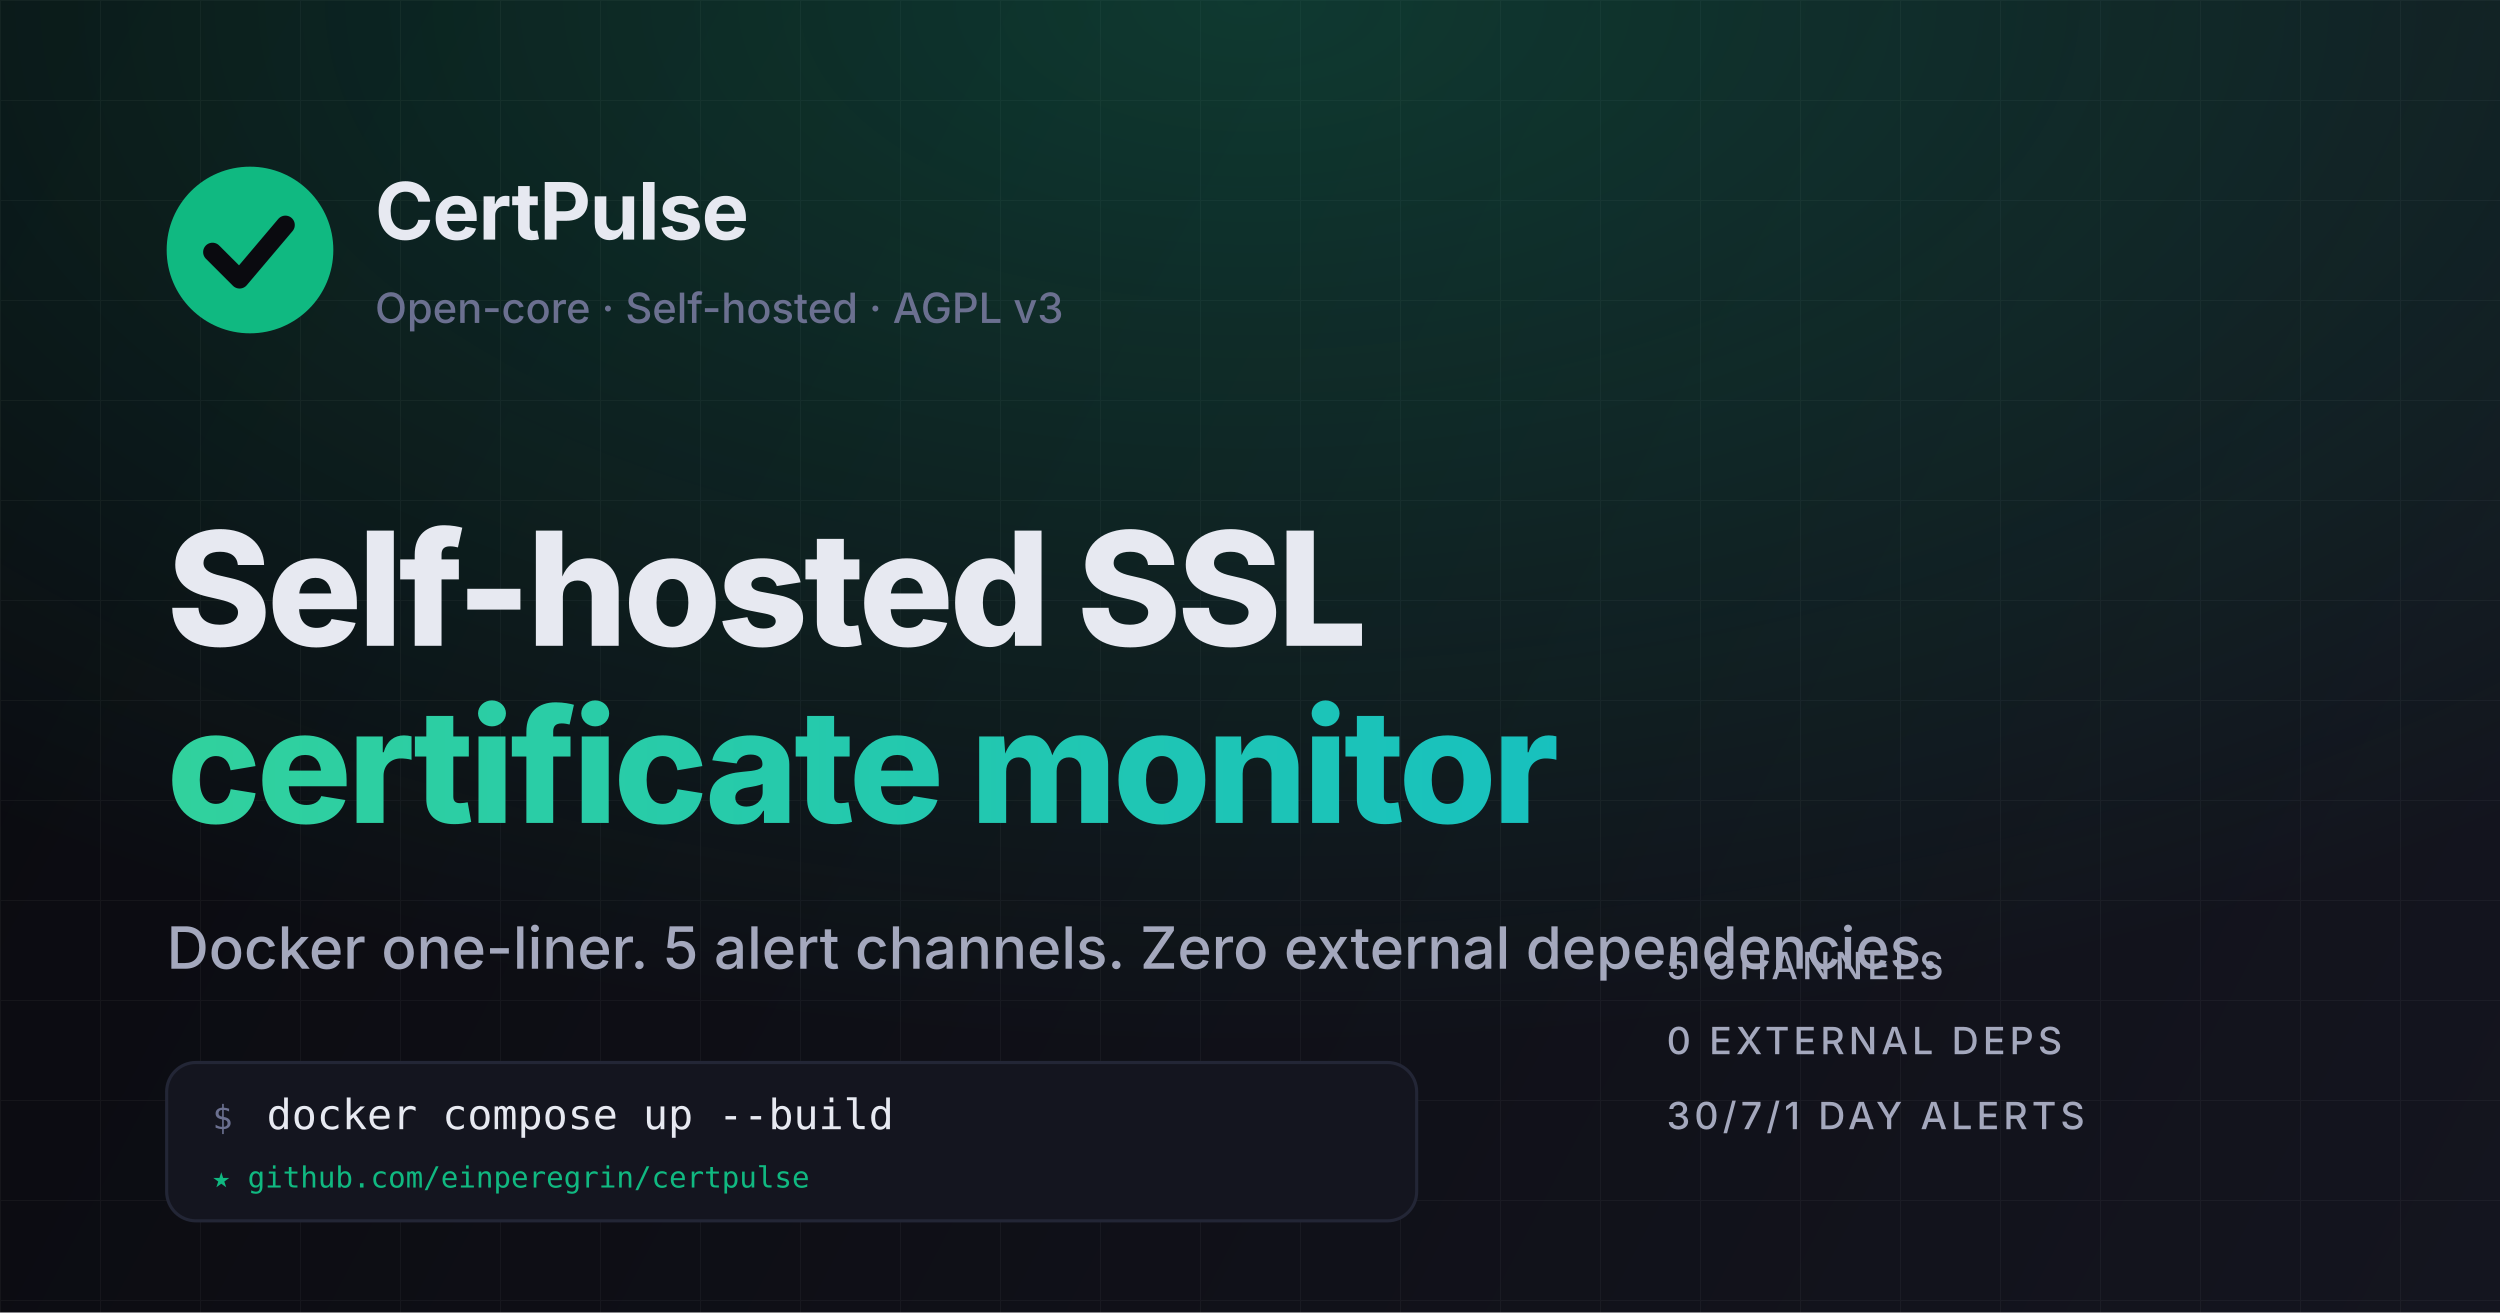
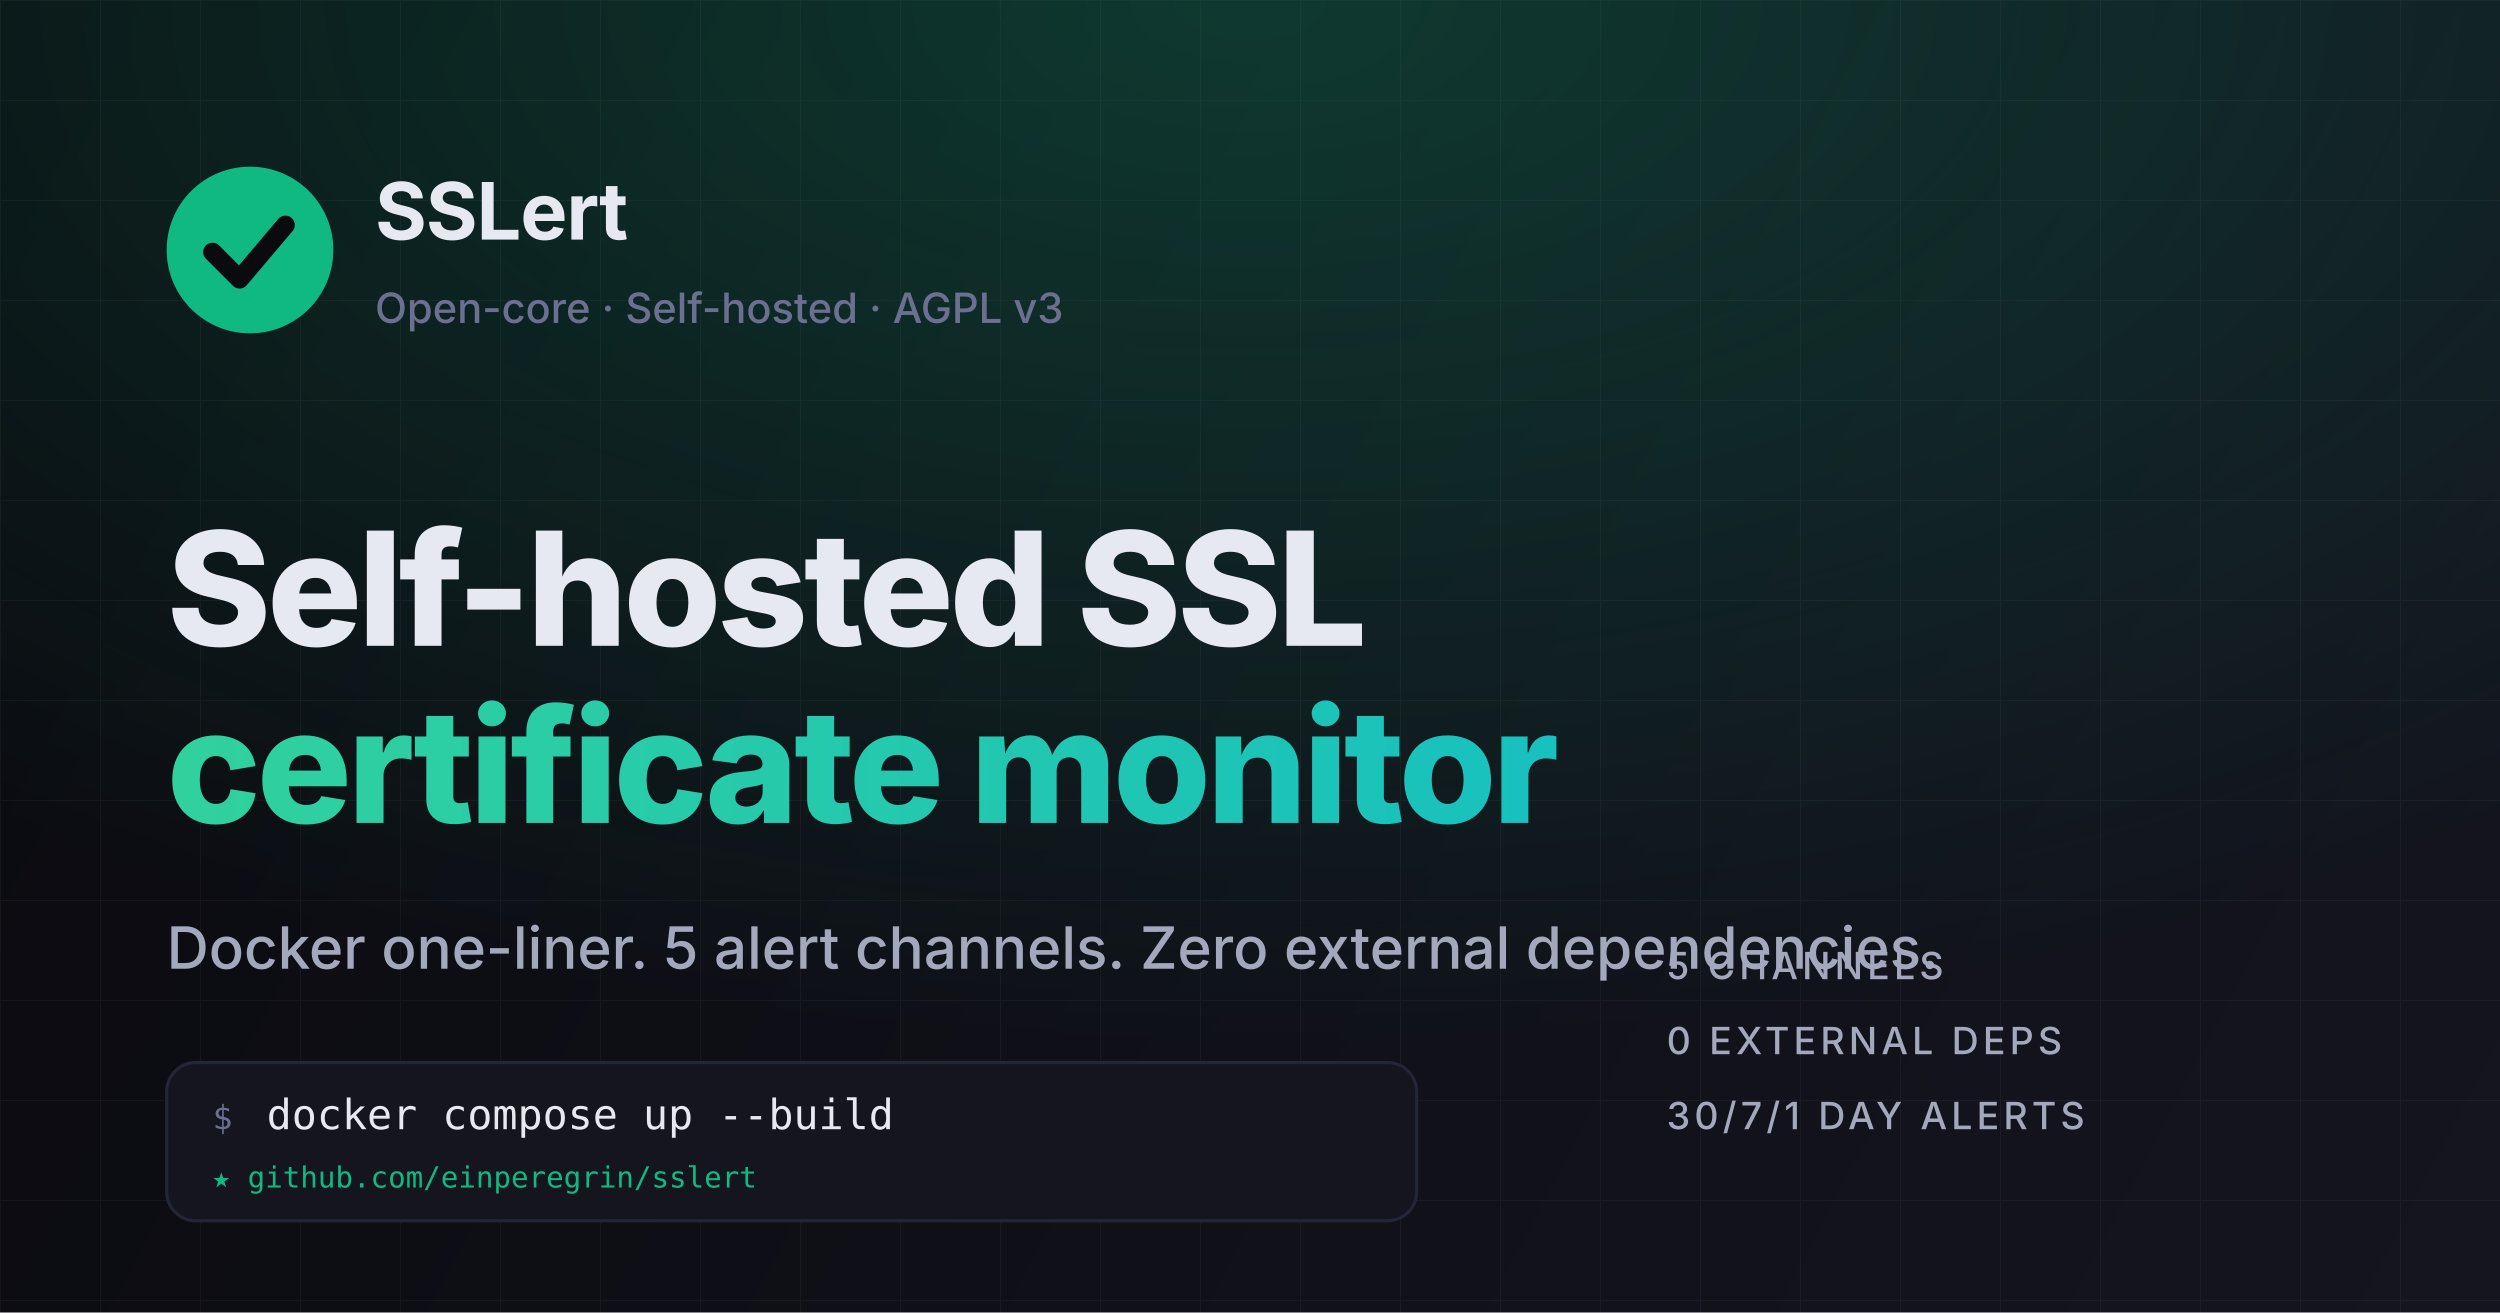
<svg xmlns="http://www.w3.org/2000/svg" viewBox="0 0 1200 630" width="1200" height="630">
  <defs>
    <linearGradient id="bg" x1="0" y1="0" x2="1200" y2="630" gradientUnits="userSpaceOnUse">
      <stop offset="0" stop-color="#0a0a0f" />
      <stop offset="1" stop-color="#14151f" />
    </linearGradient>
    <linearGradient id="brand" x1="0" y1="0" x2="1200" y2="0" gradientUnits="userSpaceOnUse">
      <stop offset="0" stop-color="#34d399" />
      <stop offset="1" stop-color="#06b6d4" />
    </linearGradient>
    <radialGradient id="glow" cx="0.5" cy="0.0" r="0.8" gradientUnits="objectBoundingBox">
      <stop offset="0" stop-color="#10b981" stop-opacity="0.25" />
      <stop offset="1" stop-color="#10b981" stop-opacity="0" />
    </radialGradient>
    <pattern id="grid" width="48" height="48" patternUnits="userSpaceOnUse">
      <path d="M48 0 L0 0 0 48" fill="none" stroke="rgba(255,255,255,0.04)" stroke-width="1" />
    </pattern>
  </defs>
  <rect width="1200" height="630" fill="url(#bg)" />
  <rect width="1200" height="630" fill="url(#grid)" />
  <rect width="1200" height="630" fill="url(#glow)" />
  <g transform="translate(80, 80)">
    <circle cx="40" cy="40" r="40" fill="#10b981" />
    <path d="M22 41l13 13 22-26" fill="none" stroke="#0a0a0f" stroke-width="9" stroke-linecap="round" stroke-linejoin="round" />
  </g>
-   <text x="180" y="115" fill="#e7e9f1" font-family="Inter, system-ui, sans-serif" font-size="38" font-weight="700" letter-spacing="-0.5">CertPulse</text>
+   <text x="180" y="115" fill="#e7e9f1" font-family="Inter, system-ui, sans-serif" font-size="38" font-weight="700" letter-spacing="-0.5">SSLert</text>
  <text x="180" y="155" fill="#6b7090" font-family="Inter, system-ui, sans-serif" font-size="20" font-weight="500">Open-core · Self-hosted · AGPL v3</text>
  <text x="80" y="310" fill="#e7e9f1" font-family="Inter, system-ui, sans-serif" font-size="76" font-weight="800" letter-spacing="-2">Self-hosted SSL</text>
  <text x="80" y="395" fill="url(#brand)" font-family="Inter, system-ui, sans-serif" font-size="76" font-weight="800" letter-spacing="-2">certificate monitor</text>
  <text x="80" y="465" fill="#a4a8bd" font-family="Inter, system-ui, sans-serif" font-size="28" font-weight="500">Docker one-liner. 5 alert channels. Zero external dependencies.</text>
  <g transform="translate(80, 510)">
    <rect x="0" y="0" rx="14" ry="14" width="600" height="76" fill="#14151f" stroke="#232636" stroke-width="1.5" />
    <text x="22" y="32" fill="#6b7090" font-family="JetBrains Mono, ui-monospace, monospace" font-size="16">$</text>
    <text x="48" y="32" fill="#e7e9f1" font-family="JetBrains Mono, ui-monospace, monospace" font-size="20" font-weight="500">docker compose up --build</text>
-     <text x="22" y="60" fill="#10b981" font-family="JetBrains Mono, ui-monospace, monospace" font-size="14">★ github.com/einperegrin/certpulse</text>
+     <text x="22" y="60" fill="#10b981" font-family="JetBrains Mono, ui-monospace, monospace" font-size="14">★ github.com/einperegrin/sslert</text>
  </g>
  <g transform="translate(800, 470)">
    <text x="0" y="0" fill="#a4a8bd" font-family="Inter, system-ui, sans-serif" font-size="18" font-weight="500" letter-spacing="2">5 CHANNELS</text>
    <text x="0" y="36" fill="#a4a8bd" font-family="Inter, system-ui, sans-serif" font-size="18" font-weight="500" letter-spacing="2">0 EXTERNAL DEPS</text>
    <text x="0" y="72" fill="#a4a8bd" font-family="Inter, system-ui, sans-serif" font-size="18" font-weight="500" letter-spacing="2">30/7/1 DAY ALERTS</text>
  </g>
</svg>
